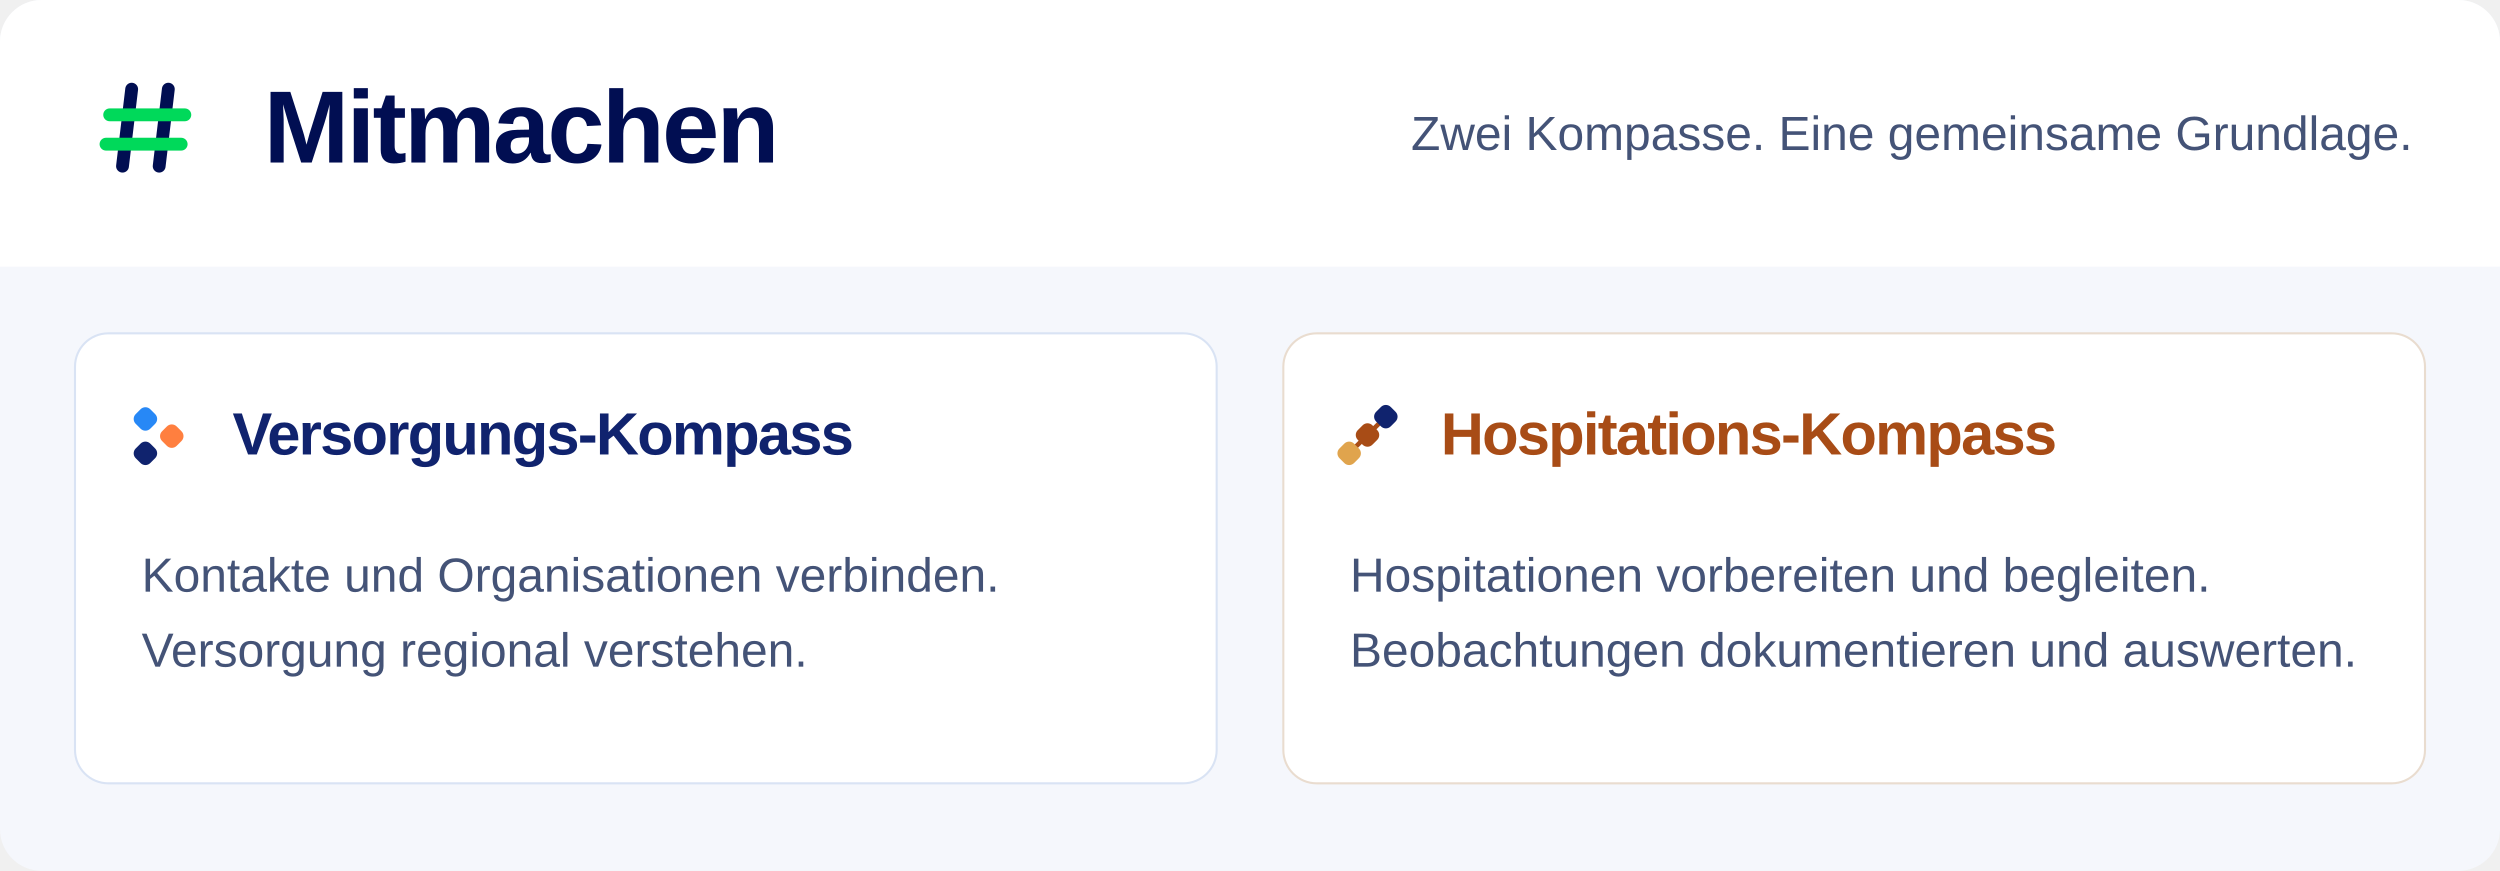
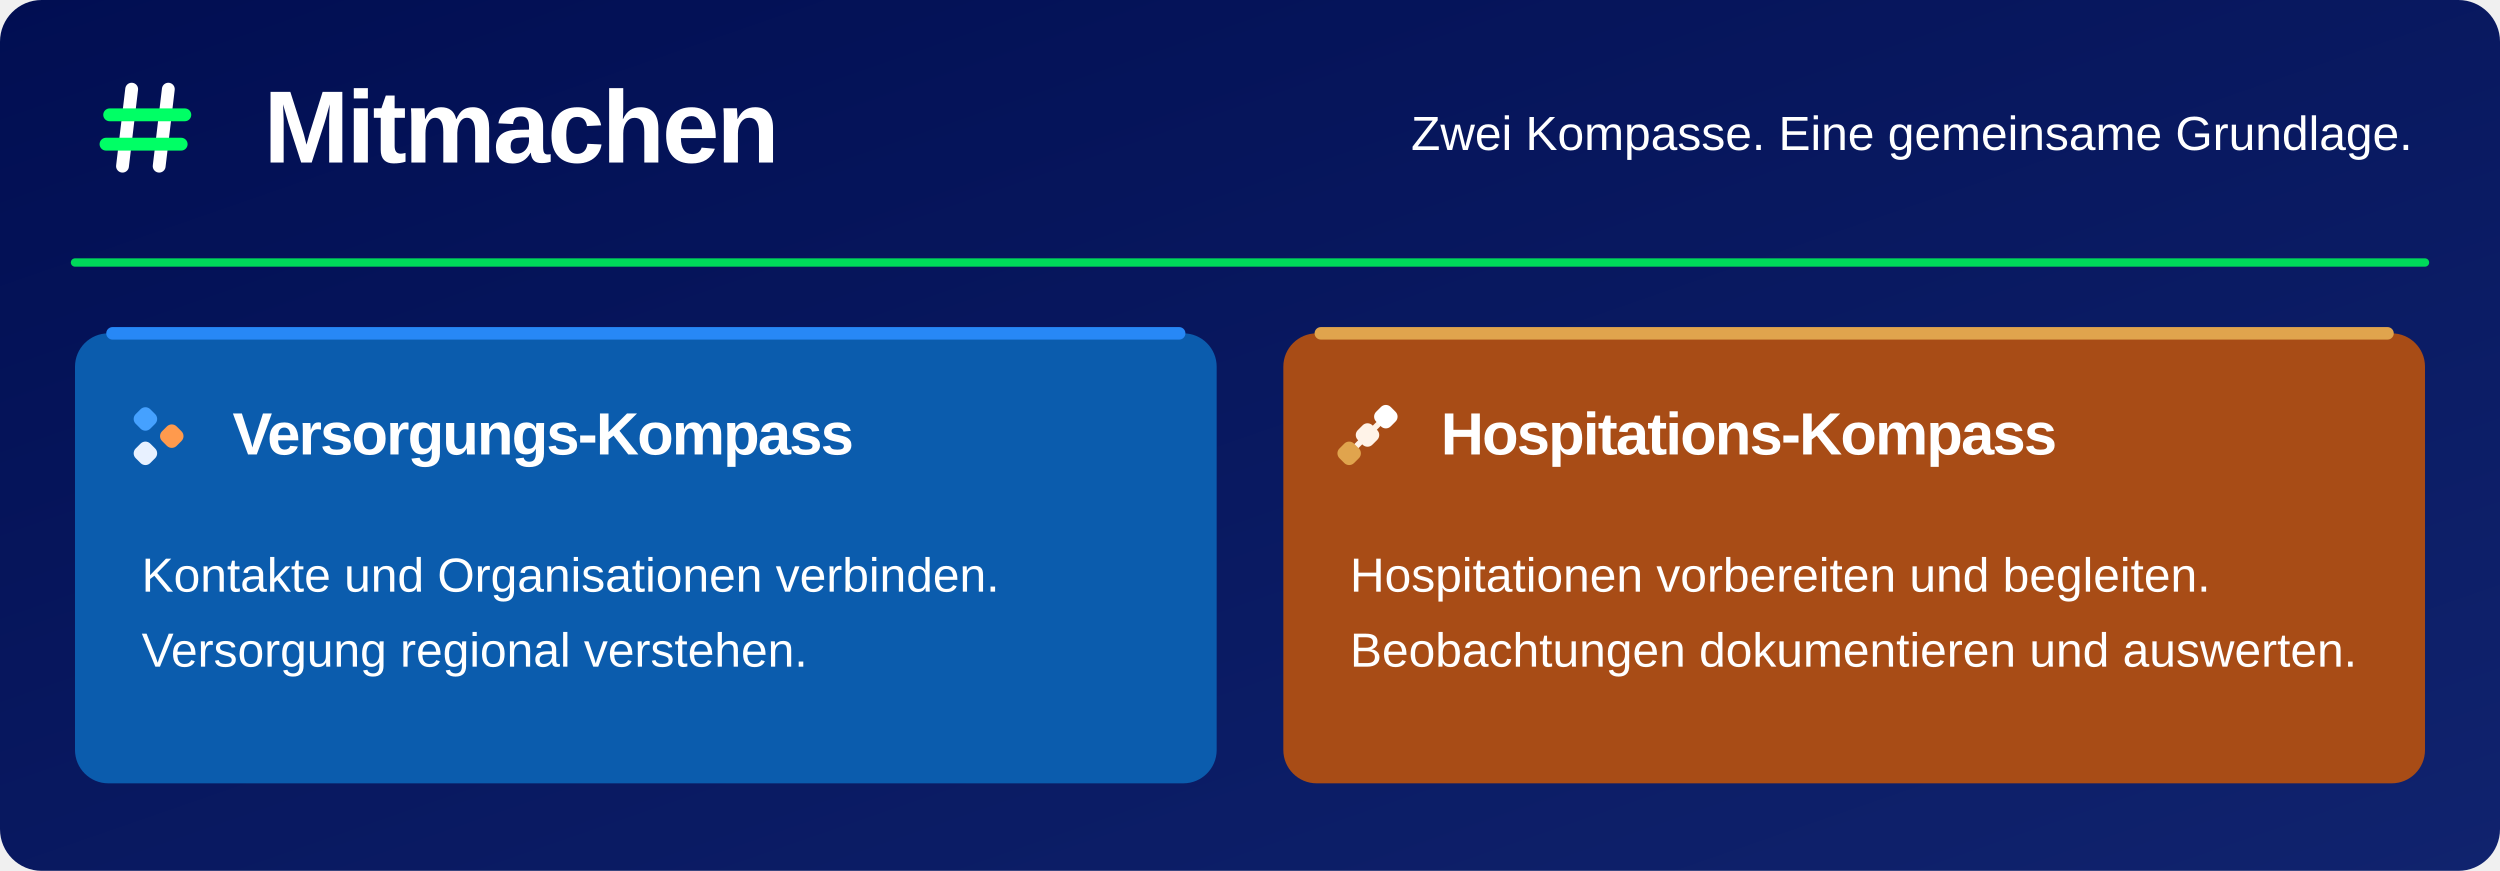
<svg xmlns="http://www.w3.org/2000/svg" width="1200" height="418" viewBox="0 0 1200 418" role="img" aria-labelledby="title description">
-   <rect width="1200" height="418" rx="20" fill="#F5F7FC" />
-   <path d="M0 20A20 20 0 0 1 20 0h1160a20 20 0 0 1 20 20v108H0Z" fill="#FFFFFF" />
+   <defs>
+     <linearGradient id="banner-background" x1="0" y1="0" x2="1" y2="1">
+       <stop offset="0" stop-color="#010E52" />
+       <stop offset="1" stop-color="#10236E" />
+     </linearGradient>
+   </defs>
+   <rect width="1200" height="418" rx="20" fill="url(#banner-background)" />
  <g transform="translate(28 12) scale(.88)">
    <g transform="translate(16 24)">
-       <path d="M24 11 19 53M44 11l-5 42" fill="none" stroke="#010E52" stroke-width="7" stroke-linecap="round" />
-       <path d="M12 25h41M10 41h41" fill="none" stroke="#00D95A" stroke-width="7" stroke-linecap="round" />
+       <path d="M24 11 19 53M44 11l-5 42" fill="none" stroke="#FFFFFF" stroke-width="7" stroke-linecap="round" />
+       <path d="M12 25h41M10 41h41" fill="none" stroke="#00FF65" stroke-width="7" stroke-linecap="round" />
    </g>
-     <text x="112" y="75" fill="#010E52" font-family="Arial, Helvetica, sans-serif" font-size="56" font-weight="800" letter-spacing="-1.4">Mitmachen</text>
+     <text x="112" y="75" fill="#FFFFFF" font-family="Arial, Helvetica, sans-serif" font-size="56" font-weight="800" letter-spacing="-1.4">Mitmachen</text>
  </g>
-   <text x="1158" y="72" text-anchor="end" fill="#445377" font-family="Arial, Helvetica, sans-serif" font-size="23">Zwei Kompasse. Eine gemeinsame Grundlage.</text>
-   <rect x="36" y="160" width="548" height="216" rx="16" fill="#FFFFFF" stroke="#D9E3F4" />
-   <rect x="616" y="160" width="548" height="216" rx="16" fill="#FFFFFF" stroke="#E9DCCF" />
+   <text x="1158" y="72" text-anchor="end" fill="#FFFFFF" font-family="Arial, Helvetica, sans-serif" font-size="23">Zwei Kompasse. Eine gemeinsame Grundlage.</text>
+   <path d="M36 126h1128" fill="none" stroke="#00D95A" stroke-width="4" stroke-linecap="round" />
+   <rect x="36" y="160" width="548" height="216" rx="16" fill="#0B5CAD" />
+   <rect x="616" y="160" width="548" height="216" rx="16" fill="#A84C16" />
+   <path d="M54 160h512" fill="none" stroke="#2788F6" stroke-width="6" stroke-linecap="round" />
+   <path d="M634 160h512" fill="none" stroke="#E0A44D" stroke-width="6" stroke-linecap="round" />
  <g transform="translate(50 178) scale(.55)">
    <g transform="translate(16 24)">
-       <rect x="11" y="9" width="18" height="18" rx="6" transform="rotate(45 20 18)" fill="#2788F6" />
-       <rect x="34" y="24" width="18" height="18" rx="6" transform="rotate(45 43 33)" fill="#FF7F3F" />
-       <rect x="11" y="39" width="18" height="18" rx="6" transform="rotate(45 20 48)" fill="#10236E" />
+       <rect x="11" y="9" width="18" height="18" rx="6" transform="rotate(45 20 18)" fill="#45A1FF" />
+       <rect x="34" y="24" width="18" height="18" rx="6" transform="rotate(45 43 33)" fill="#FF9A4D" />
+       <rect x="11" y="39" width="18" height="18" rx="6" transform="rotate(45 20 48)" fill="#E8F1FF" />
    </g>
-     <text x="112" y="73" fill="#10236E" font-family="Arial, Helvetica, sans-serif" font-size="52" font-weight="800" letter-spacing="-1.5">Versorgungs-Kompass</text>
+     <text x="112" y="73" fill="#FFFFFF" font-family="Arial, Helvetica, sans-serif" font-size="52" font-weight="800" letter-spacing="-1.5">Versorgungs-Kompass</text>
  </g>
  <g transform="translate(630 178) scale(.55)">
    <g transform="translate(16 24)">
-       <path d="M16 48 L32 32 L48 16" fill="none" stroke="#A84C16" stroke-width="4" stroke-linecap="round" stroke-linejoin="round" />
+       <path d="M16 48 L32 32 L48 16" fill="none" stroke="#FFF3E8" stroke-width="5" stroke-linecap="round" stroke-linejoin="round" />
      <rect x="7" y="39" width="18" height="18" rx="6" transform="rotate(45 16 48)" fill="#E0A44D" />
-       <rect x="23" y="23" width="18" height="18" rx="6" transform="rotate(45 32 32)" fill="#A84C16" />
-       <rect x="39" y="7" width="18" height="18" rx="6" transform="rotate(45 48 16)" fill="#10236E" />
+       <rect x="23" y="23" width="18" height="18" rx="6" transform="rotate(45 32 32)" fill="#FFF3E8" />
+       <rect x="39" y="7" width="18" height="18" rx="6" transform="rotate(45 48 16)" fill="#FFFFFF" />
    </g>
-     <text x="112" y="73" fill="#A84C16" font-family="Arial, Helvetica, sans-serif" font-size="52" font-weight="800" letter-spacing="-1.5">Hospitations-Kompass</text>
+     <text x="112" y="73" fill="#FFFFFF" font-family="Arial, Helvetica, sans-serif" font-size="52" font-weight="800" letter-spacing="-1.5">Hospitations-Kompass</text>
  </g>
-   <g font-family="Arial, Helvetica, sans-serif" font-size="23" fill="#445377">
+   <g font-family="Arial, Helvetica, sans-serif" font-size="23" fill="#FFFFFF">
    <text x="68" y="284">Kontakte und Organisationen verbinden.</text>
    <text x="68" y="320">Versorgung regional verstehen.</text>
    <text x="648" y="284">Hospitationen vorbereiten und begleiten.</text>
    <text x="648" y="320">Beobachtungen dokumentieren und auswerten.</text>
  </g>
</svg>
